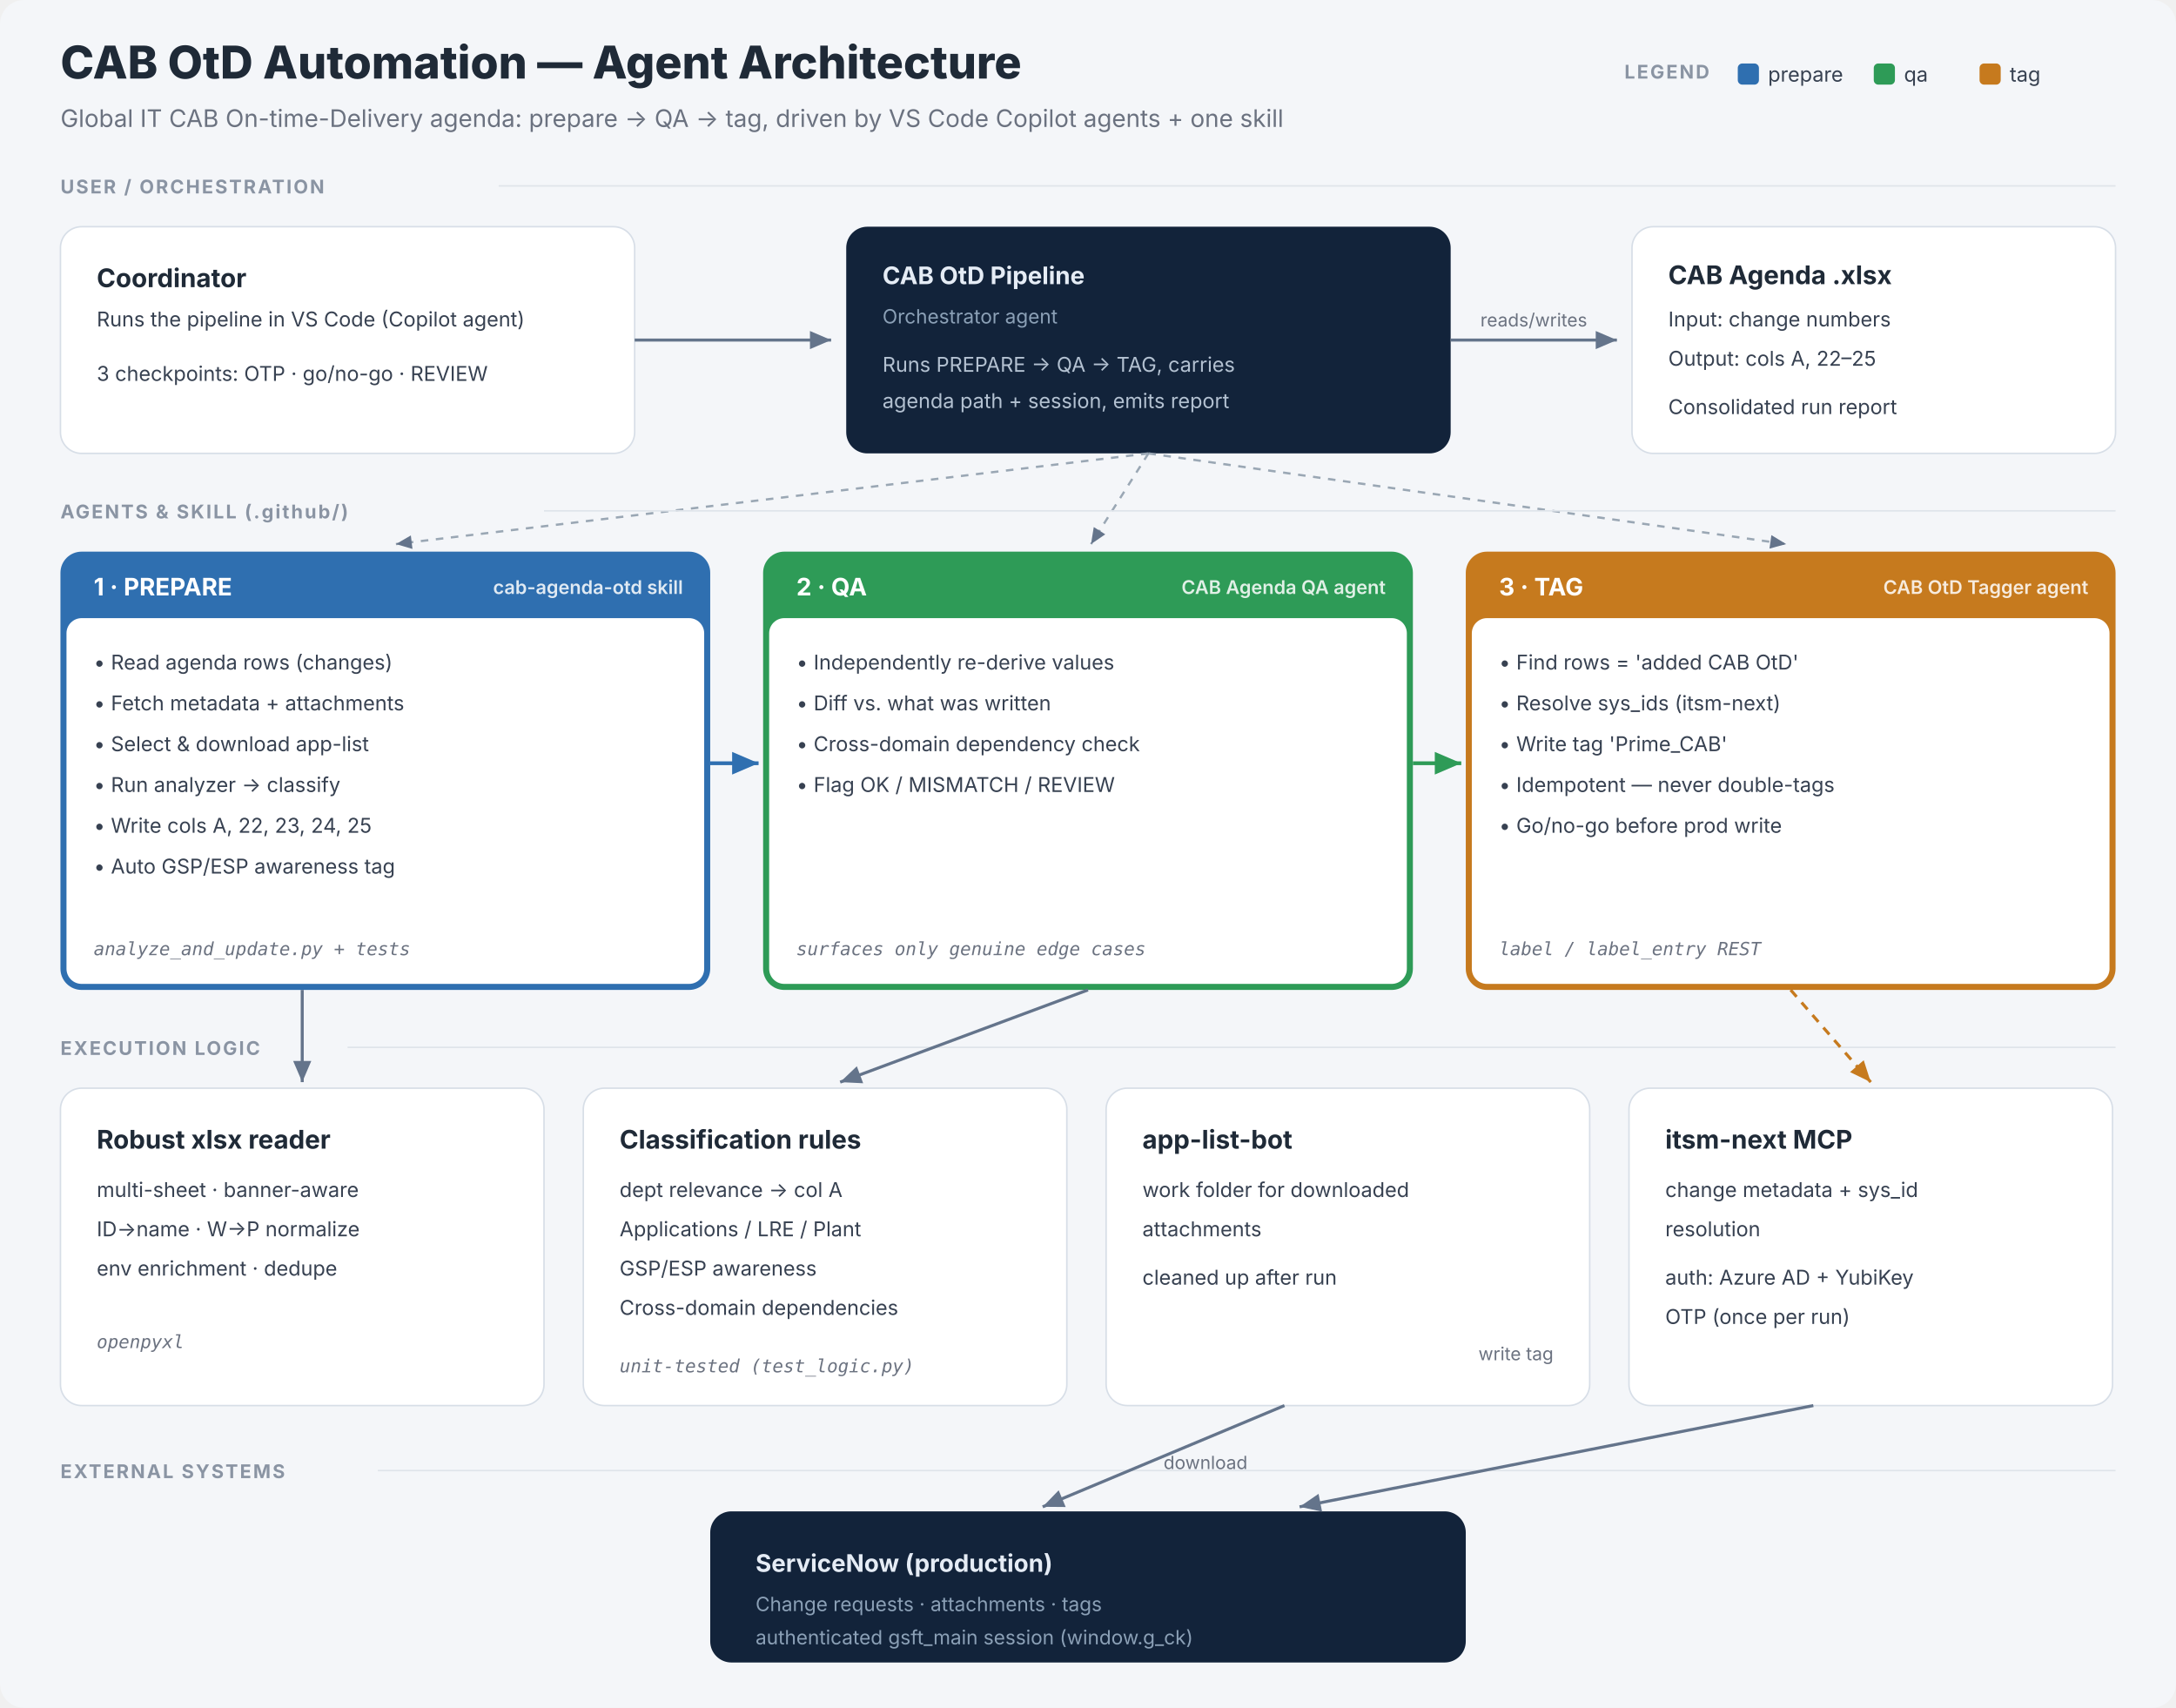
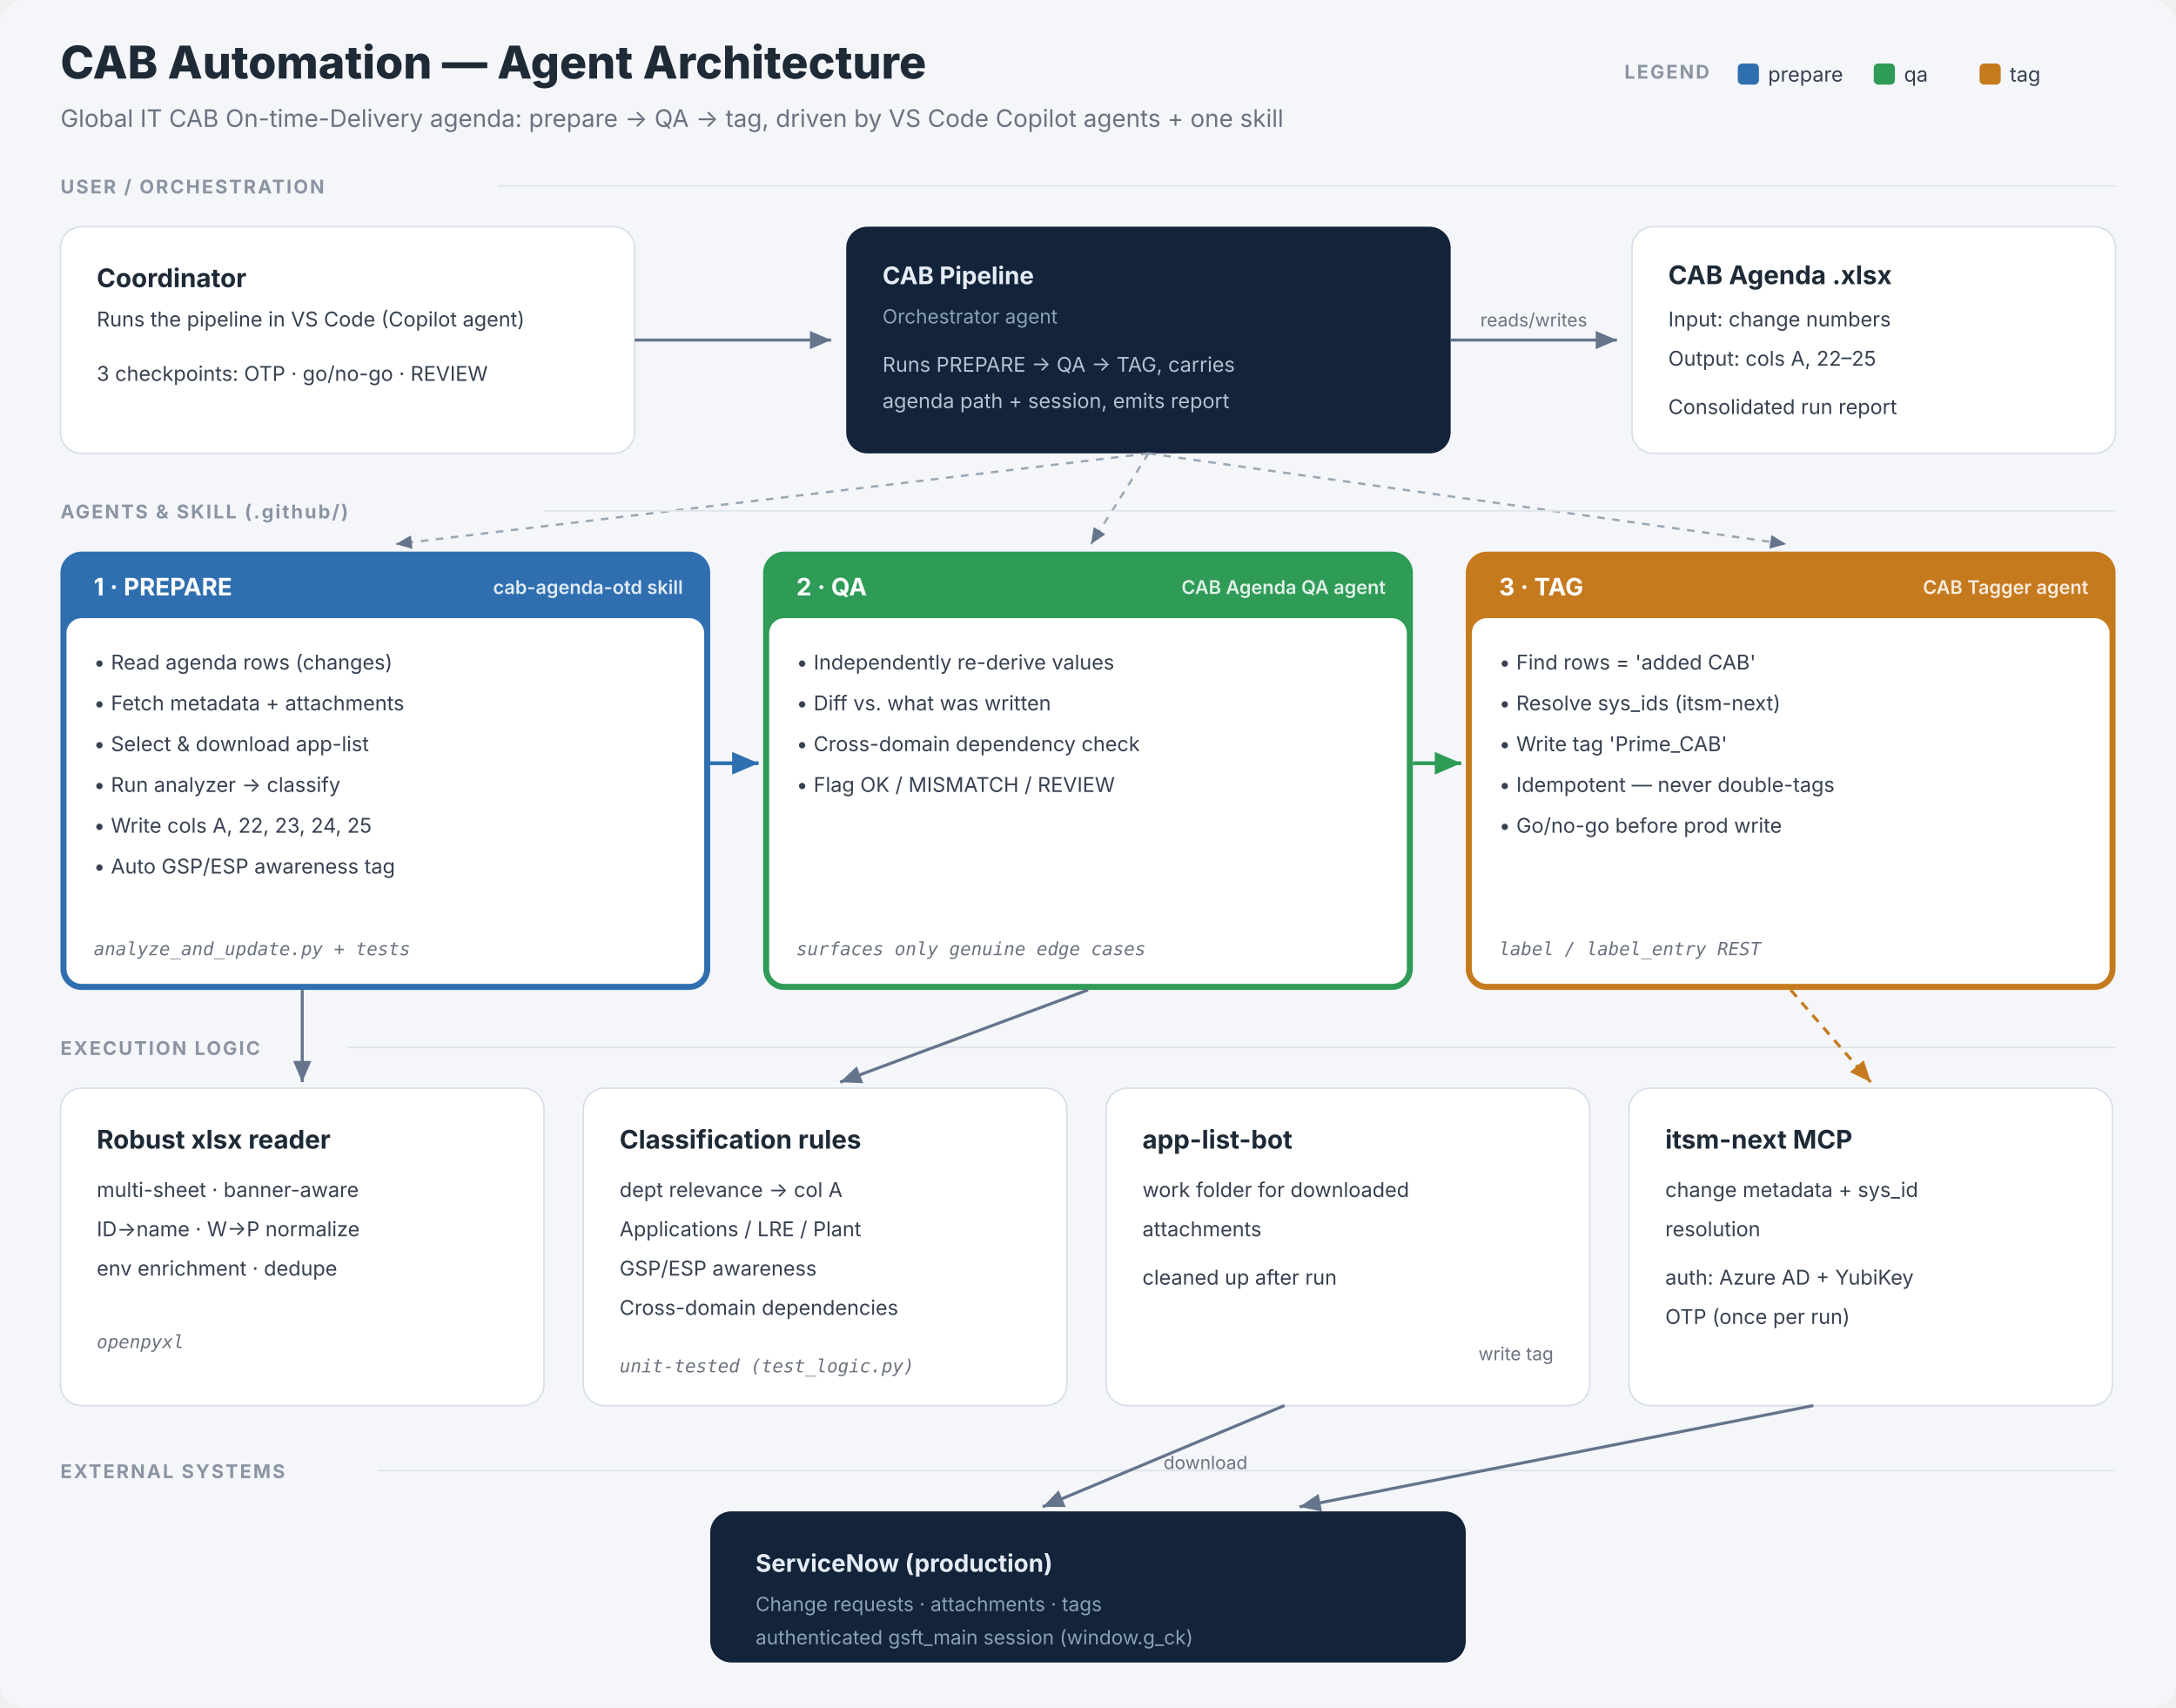
<svg xmlns="http://www.w3.org/2000/svg" viewBox="0 0 1440 1130" font-family="'Inter', system-ui, -apple-system, sans-serif">
  <defs>
    <marker id="ah" markerWidth="10" markerHeight="10" refX="7" refY="3" orient="auto">
      <path d="M0,0 L7,3 L0,6 Z" fill="#64748b" />
    </marker>
    <marker id="ab" markerWidth="10" markerHeight="10" refX="7" refY="3" orient="auto">
      <path d="M0,0 L7,3 L0,6 Z" fill="#2f6fb0" />
    </marker>
    <marker id="ag" markerWidth="10" markerHeight="10" refX="7" refY="3" orient="auto">
      <path d="M0,0 L7,3 L0,6 Z" fill="#2e9b57" />
    </marker>
    <marker id="ao" markerWidth="10" markerHeight="10" refX="7" refY="3" orient="auto">
      <path d="M0,0 L7,3 L0,6 Z" fill="#c67a1e" />
    </marker>
    <style>
      .t   { font-size: 17px; font-weight: 700; fill: #1f2a37; }
      .b   { font-size: 13.5px; fill: #374151; }
      .m   { font-size: 12px; font-style: italic; fill: #6b7280; font-family: 'SFMono-Regular', Menlo, monospace; }
      .h   { font-size: 16px; font-weight: 700; fill: #ffffff; }
      .hs  { font-size: 12.5px; font-weight: 600; fill: rgba(255,255,255,0.85); }
      .band{ font-size: 12.5px; font-weight: 700; fill: #8a94a3; letter-spacing: 1.2px; }
      .dkt { font-size: 16px; font-weight: 700; fill: #e5ecf5; }
      .dk  { font-size: 13.5px; fill: #b3c1d1; }
      .dkm { font-size: 13px; fill: #8ba0b6; }
      .lbl { font-size: 12px; fill: #6b7280; }
    </style>
  </defs>
  <rect x="0" y="0" width="1440" height="1130" rx="16" fill="#f4f6f9" />
-   <text x="40" y="52" font-size="30" font-weight="800" fill="#1f2a37">CAB OtD Automation — Agent Architecture</text>
+   <text x="40" y="52" font-size="30" font-weight="800" fill="#1f2a37">CAB Automation — Agent Architecture</text>
  <text x="40" y="84" font-size="16" fill="#6b7280">Global IT CAB On-time-Delivery agenda: prepare → QA → tag, driven by VS Code Copilot agents + one skill</text>
  <text x="1075" y="52" class="band">LEGEND</text>
  <rect x="1150" y="42" width="14" height="14" rx="3" fill="#2f6fb0" />
  <text x="1170" y="54" class="b">prepare</text>
  <rect x="1240" y="42" width="14" height="14" rx="3" fill="#2e9b57" />
  <text x="1260" y="54" class="b">qa</text>
  <rect x="1310" y="42" width="14" height="14" rx="3" fill="#c67a1e" />
  <text x="1330" y="54" class="b">tag</text>
  <text x="40" y="128" class="band">USER / ORCHESTRATION</text>
  <line x1="330" y1="123" x2="1400" y2="123" stroke="#dfe4ea" />
  <rect x="40" y="150" width="380" height="150" rx="14" fill="#ffffff" stroke="#d7dee7" />
  <text x="64" y="190" class="t">Coordinator</text>
  <text x="64" y="216" class="b">Runs the pipeline in VS Code (Copilot agent)</text>
  <text x="64" y="252" class="b">3 checkpoints: OTP · go/no-go · REVIEW</text>
  <rect x="560" y="150" width="400" height="150" rx="14" fill="#12233a" />
-   <text x="584" y="188" class="dkt">CAB OtD Pipeline</text>
+   <text x="584" y="188" class="dkt">CAB Pipeline</text>
  <text x="584" y="214" class="dkm">Orchestrator agent</text>
  <text x="584" y="246" class="dk">Runs PREPARE → QA → TAG, carries</text>
  <text x="584" y="270" class="dk">agenda path + session, emits report</text>
  <rect x="1080" y="150" width="320" height="150" rx="14" fill="#ffffff" stroke="#d7dee7" />
  <text x="1104" y="188" class="t">CAB Agenda .xlsx</text>
  <text x="1104" y="216" class="b">Input: change numbers</text>
  <text x="1104" y="242" class="b">Output: cols A, 22–25</text>
  <text x="1104" y="274" class="b">Consolidated run report</text>
  <line x1="420" y1="225" x2="550" y2="225" stroke="#64748b" stroke-width="2" marker-end="url(#ah)" />
  <line x1="960" y1="225" x2="1070" y2="225" stroke="#64748b" stroke-width="2" marker-end="url(#ah)" />
  <text x="1015" y="216" class="lbl" text-anchor="middle">reads/writes</text>
  <path d="M760,300 L262,360" stroke="#9aa7b4" stroke-width="1.5" stroke-dasharray="5 5" fill="none" marker-end="url(#ah)" />
  <path d="M760,300 L722,360" stroke="#9aa7b4" stroke-width="1.5" stroke-dasharray="5 5" fill="none" marker-end="url(#ah)" />
  <path d="M760,300 L1182,360" stroke="#9aa7b4" stroke-width="1.5" stroke-dasharray="5 5" fill="none" marker-end="url(#ah)" />
  <text x="40" y="343" class="band">AGENTS &amp; SKILL (.github/)</text>
  <line x1="360" y1="338" x2="1400" y2="338" stroke="#dfe4ea" />
  <rect x="40" y="365" width="430" height="290" rx="14" fill="#2f6fb0" />
  <rect x="44" y="409" width="422" height="242" rx="10" fill="#ffffff" />
  <text x="62" y="394" class="h">1 · PREPARE</text>
  <text x="452" y="393" class="hs" text-anchor="end">cab-agenda-otd skill</text>
  <text x="62" y="443" class="b">• Read agenda rows (changes)</text>
  <text x="62" y="470" class="b">• Fetch metadata + attachments</text>
  <text x="62" y="497" class="b">• Select &amp; download app-list</text>
  <text x="62" y="524" class="b">• Run analyzer → classify</text>
  <text x="62" y="551" class="b">• Write cols A, 22, 23, 24, 25</text>
  <text x="62" y="578" class="b">• Auto GSP/ESP awareness tag</text>
  <text x="62" y="632" class="m">analyze_and_update.py + tests</text>
  <rect x="505" y="365" width="430" height="290" rx="14" fill="#2e9b57" />
  <rect x="509" y="409" width="422" height="242" rx="10" fill="#ffffff" />
  <text x="527" y="394" class="h">2 · QA</text>
  <text x="917" y="393" class="hs" text-anchor="end">CAB Agenda QA agent</text>
  <text x="527" y="443" class="b">• Independently re-derive values</text>
  <text x="527" y="470" class="b">• Diff vs. what was written</text>
  <text x="527" y="497" class="b">• Cross-domain dependency check</text>
  <text x="527" y="524" class="b">• Flag OK / MISMATCH / REVIEW</text>
  <text x="527" y="632" class="m">surfaces only genuine edge cases</text>
  <rect x="970" y="365" width="430" height="290" rx="14" fill="#c67a1e" />
  <rect x="974" y="409" width="422" height="242" rx="10" fill="#ffffff" />
  <text x="992" y="394" class="h">3 · TAG</text>
-   <text x="1382" y="393" class="hs" text-anchor="end">CAB OtD Tagger agent</text>
-   <text x="992" y="443" class="b">• Find rows = 'added CAB OtD'</text>
+   <text x="1382" y="393" class="hs" text-anchor="end">CAB Tagger agent</text>
+   <text x="992" y="443" class="b">• Find rows = 'added CAB'</text>
  <text x="992" y="470" class="b">• Resolve sys_ids (itsm-next)</text>
  <text x="992" y="497" class="b">• Write tag 'Prime_CAB'</text>
  <text x="992" y="524" class="b">• Idempotent — never double-tags</text>
  <text x="992" y="551" class="b">• Go/no-go before prod write</text>
  <text x="992" y="632" class="m">label / label_entry REST</text>
  <line x1="470" y1="505" x2="502" y2="505" stroke="#2f6fb0" stroke-width="2.5" marker-end="url(#ab)" />
  <line x1="935" y1="505" x2="967" y2="505" stroke="#2e9b57" stroke-width="2.5" marker-end="url(#ag)" />
  <text x="40" y="698" class="band">EXECUTION LOGIC</text>
  <line x1="230" y1="693" x2="1400" y2="693" stroke="#dfe4ea" />
  <rect x="40" y="720" width="320" height="210" rx="14" fill="#ffffff" stroke="#d7dee7" />
  <text x="64" y="760" class="t">Robust xlsx reader</text>
  <text x="64" y="792" class="b">multi-sheet · banner-aware</text>
  <text x="64" y="818" class="b">ID→name · W→P normalize</text>
  <text x="64" y="844" class="b">env enrichment · dedupe</text>
  <text x="64" y="892" class="m">openpyxl</text>
  <rect x="386" y="720" width="320" height="210" rx="14" fill="#ffffff" stroke="#d7dee7" />
  <text x="410" y="760" class="t">Classification rules</text>
  <text x="410" y="792" class="b">dept relevance → col A</text>
  <text x="410" y="818" class="b">Applications / LRE / Plant</text>
  <text x="410" y="844" class="b">GSP/ESP awareness</text>
  <text x="410" y="870" class="b">Cross-domain dependencies</text>
  <text x="410" y="908" class="m">unit-tested (test_logic.py)</text>
  <rect x="732" y="720" width="320" height="210" rx="14" fill="#ffffff" stroke="#d7dee7" />
  <text x="756" y="760" class="t">app-list-bot</text>
  <text x="756" y="792" class="b">work folder for downloaded</text>
  <text x="756" y="818" class="b">attachments</text>
  <text x="756" y="850" class="b">cleaned up after run</text>
  <text x="1028" y="900" class="lbl" text-anchor="end">write tag</text>
  <rect x="1078" y="720" width="320" height="210" rx="14" fill="#ffffff" stroke="#d7dee7" />
  <text x="1102" y="760" class="t">itsm-next MCP</text>
  <text x="1102" y="792" class="b">change metadata + sys_id</text>
  <text x="1102" y="818" class="b">resolution</text>
  <text x="1102" y="850" class="b">auth: Azure AD + YubiKey</text>
  <text x="1102" y="876" class="b">OTP (once per run)</text>
  <line x1="200" y1="655" x2="200" y2="716" stroke="#64748b" stroke-width="2" marker-end="url(#ah)" />
  <path d="M720,655 L556,716" stroke="#64748b" stroke-width="2" fill="none" marker-end="url(#ah)" />
  <path d="M1185,655 L1238,716" stroke="#c67a1e" stroke-width="2" stroke-dasharray="6 5" fill="none" marker-end="url(#ao)" />
  <text x="40" y="978" class="band">EXTERNAL SYSTEMS</text>
  <line x1="250" y1="973" x2="1400" y2="973" stroke="#dfe4ea" />
  <rect x="470" y="1000" width="500" height="100" rx="14" fill="#12233a" />
  <text x="500" y="1040" class="dkt">ServiceNow (production)</text>
  <text x="500" y="1066" class="dkm">Change requests · attachments · tags</text>
  <text x="500" y="1088" class="dkm">authenticated gsft_main session (window.g_ck)</text>
  <path d="M850,930 L690,997" stroke="#64748b" stroke-width="2" fill="none" marker-end="url(#ah)" />
  <text x="770" y="972" class="lbl">download</text>
  <path d="M1200,930 L860,997" stroke="#64748b" stroke-width="2" fill="none" marker-end="url(#ah)" />
</svg>
